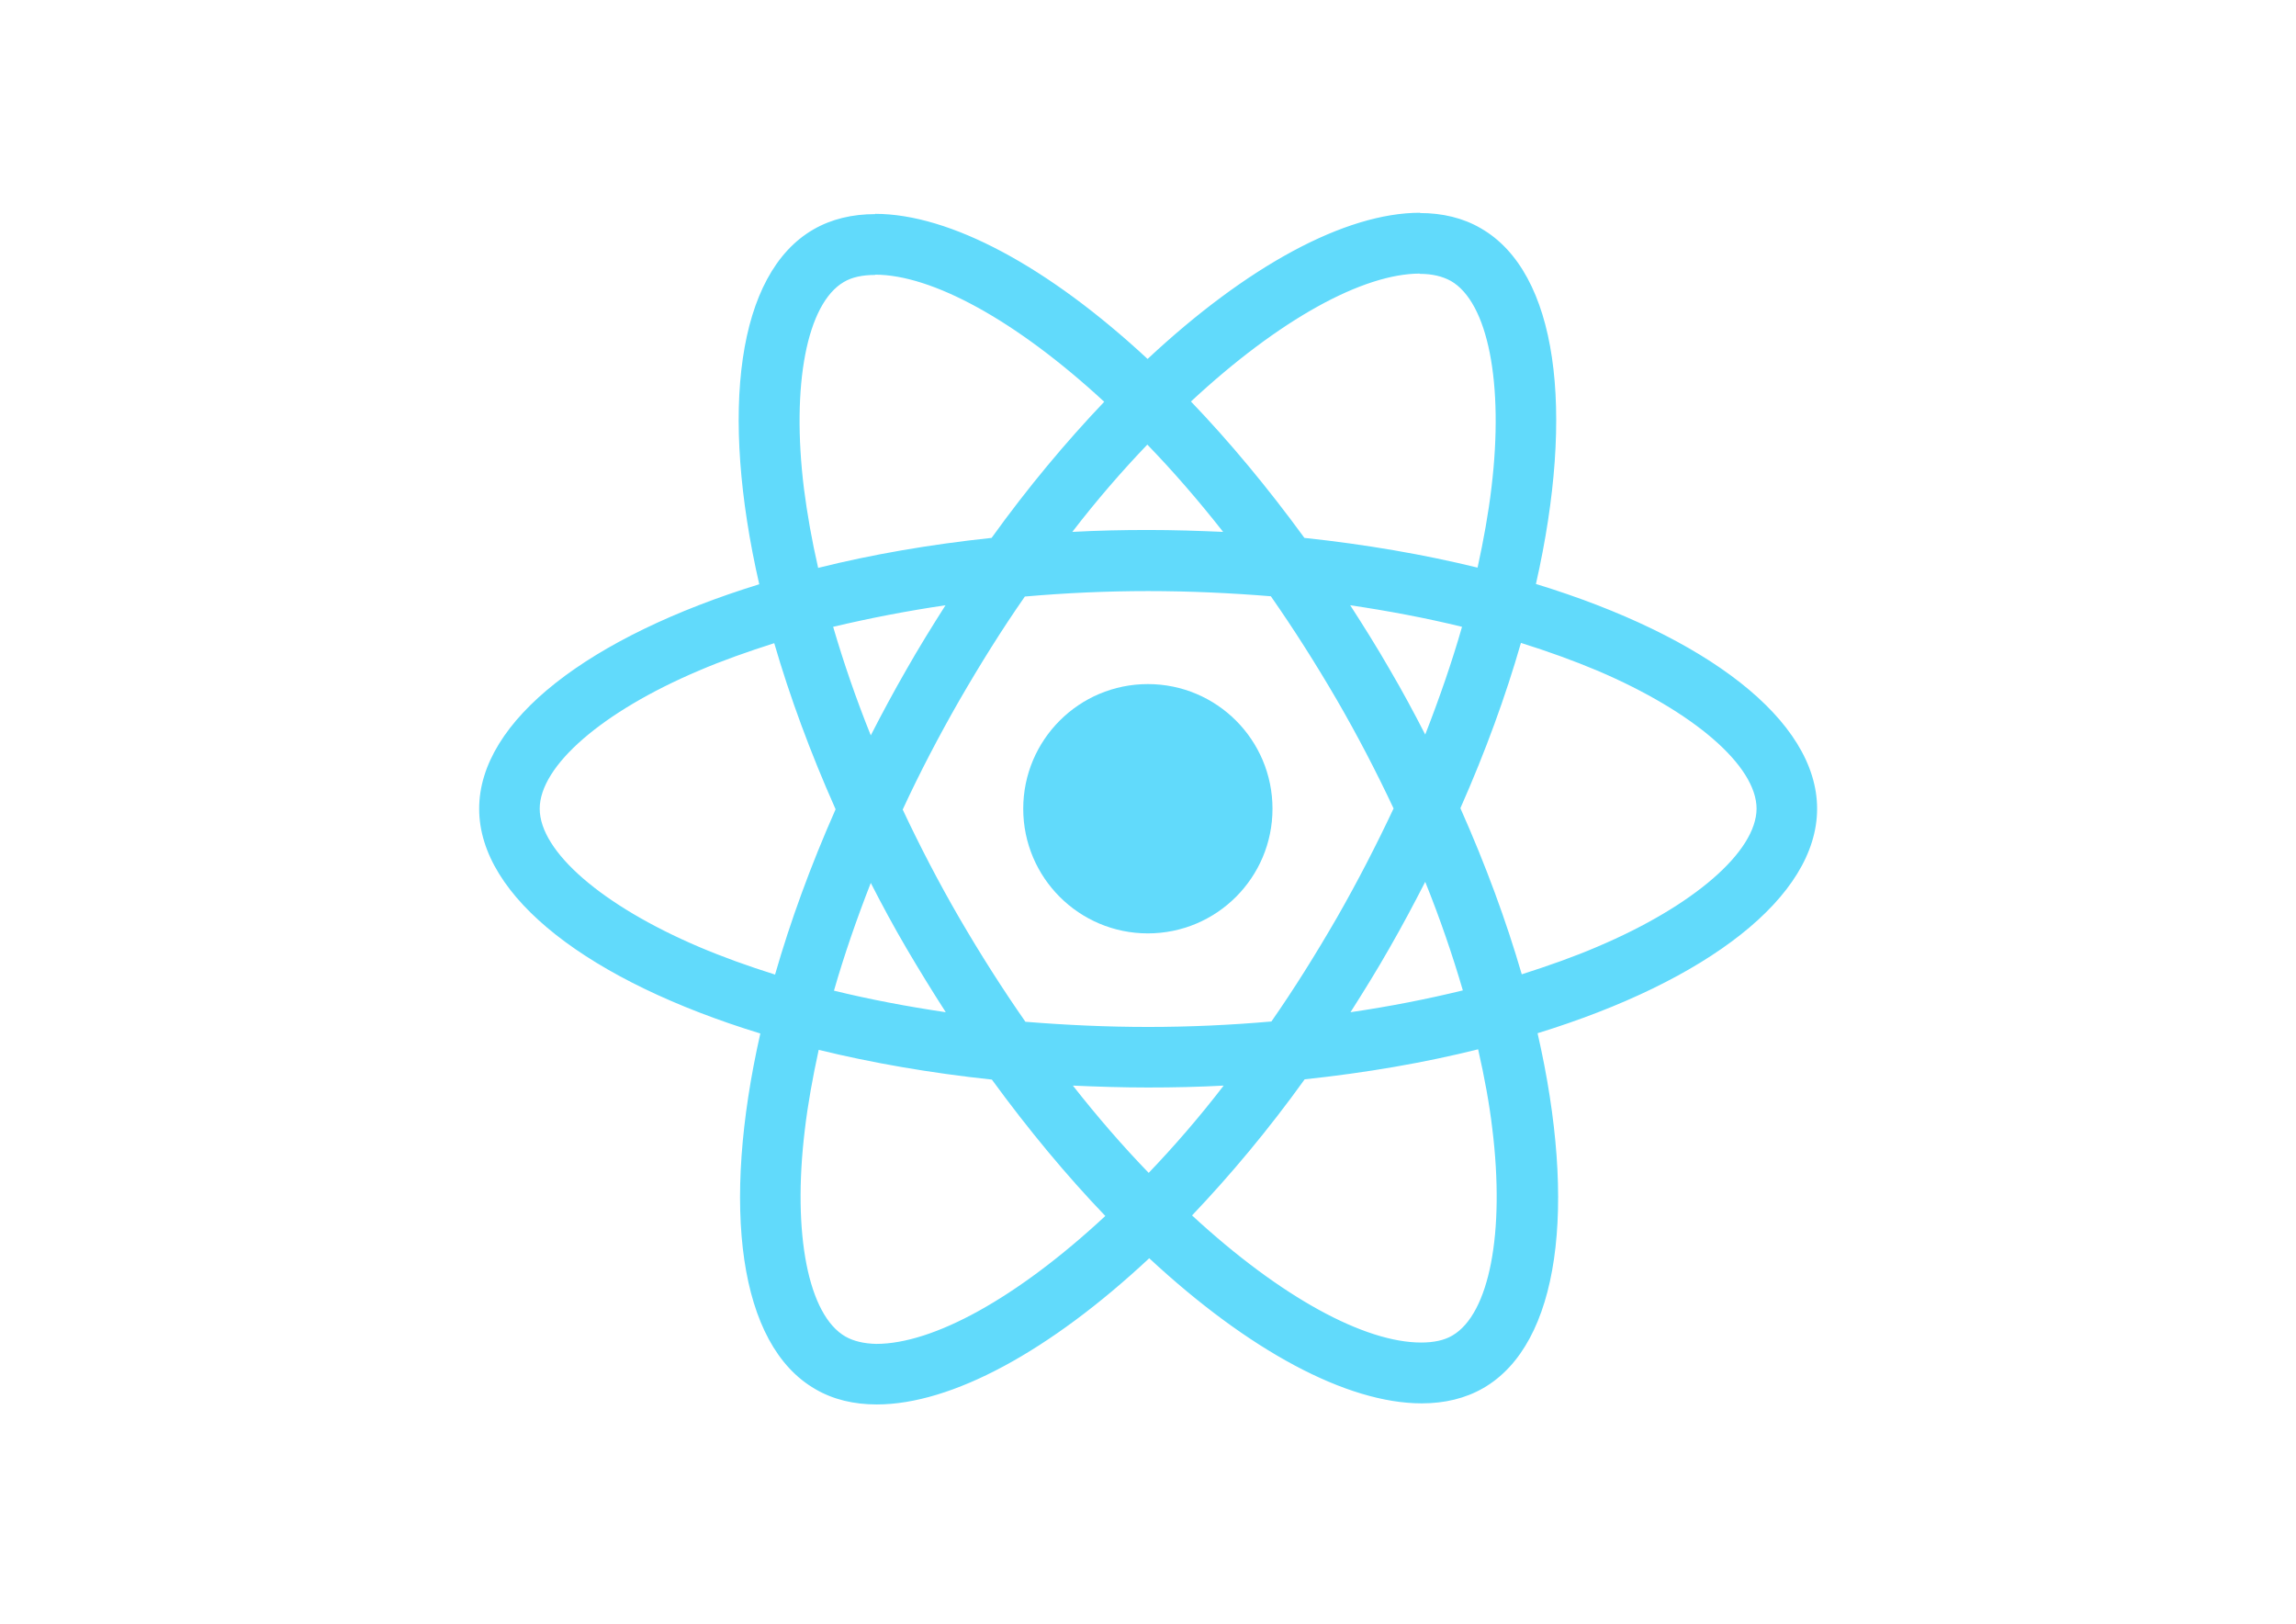
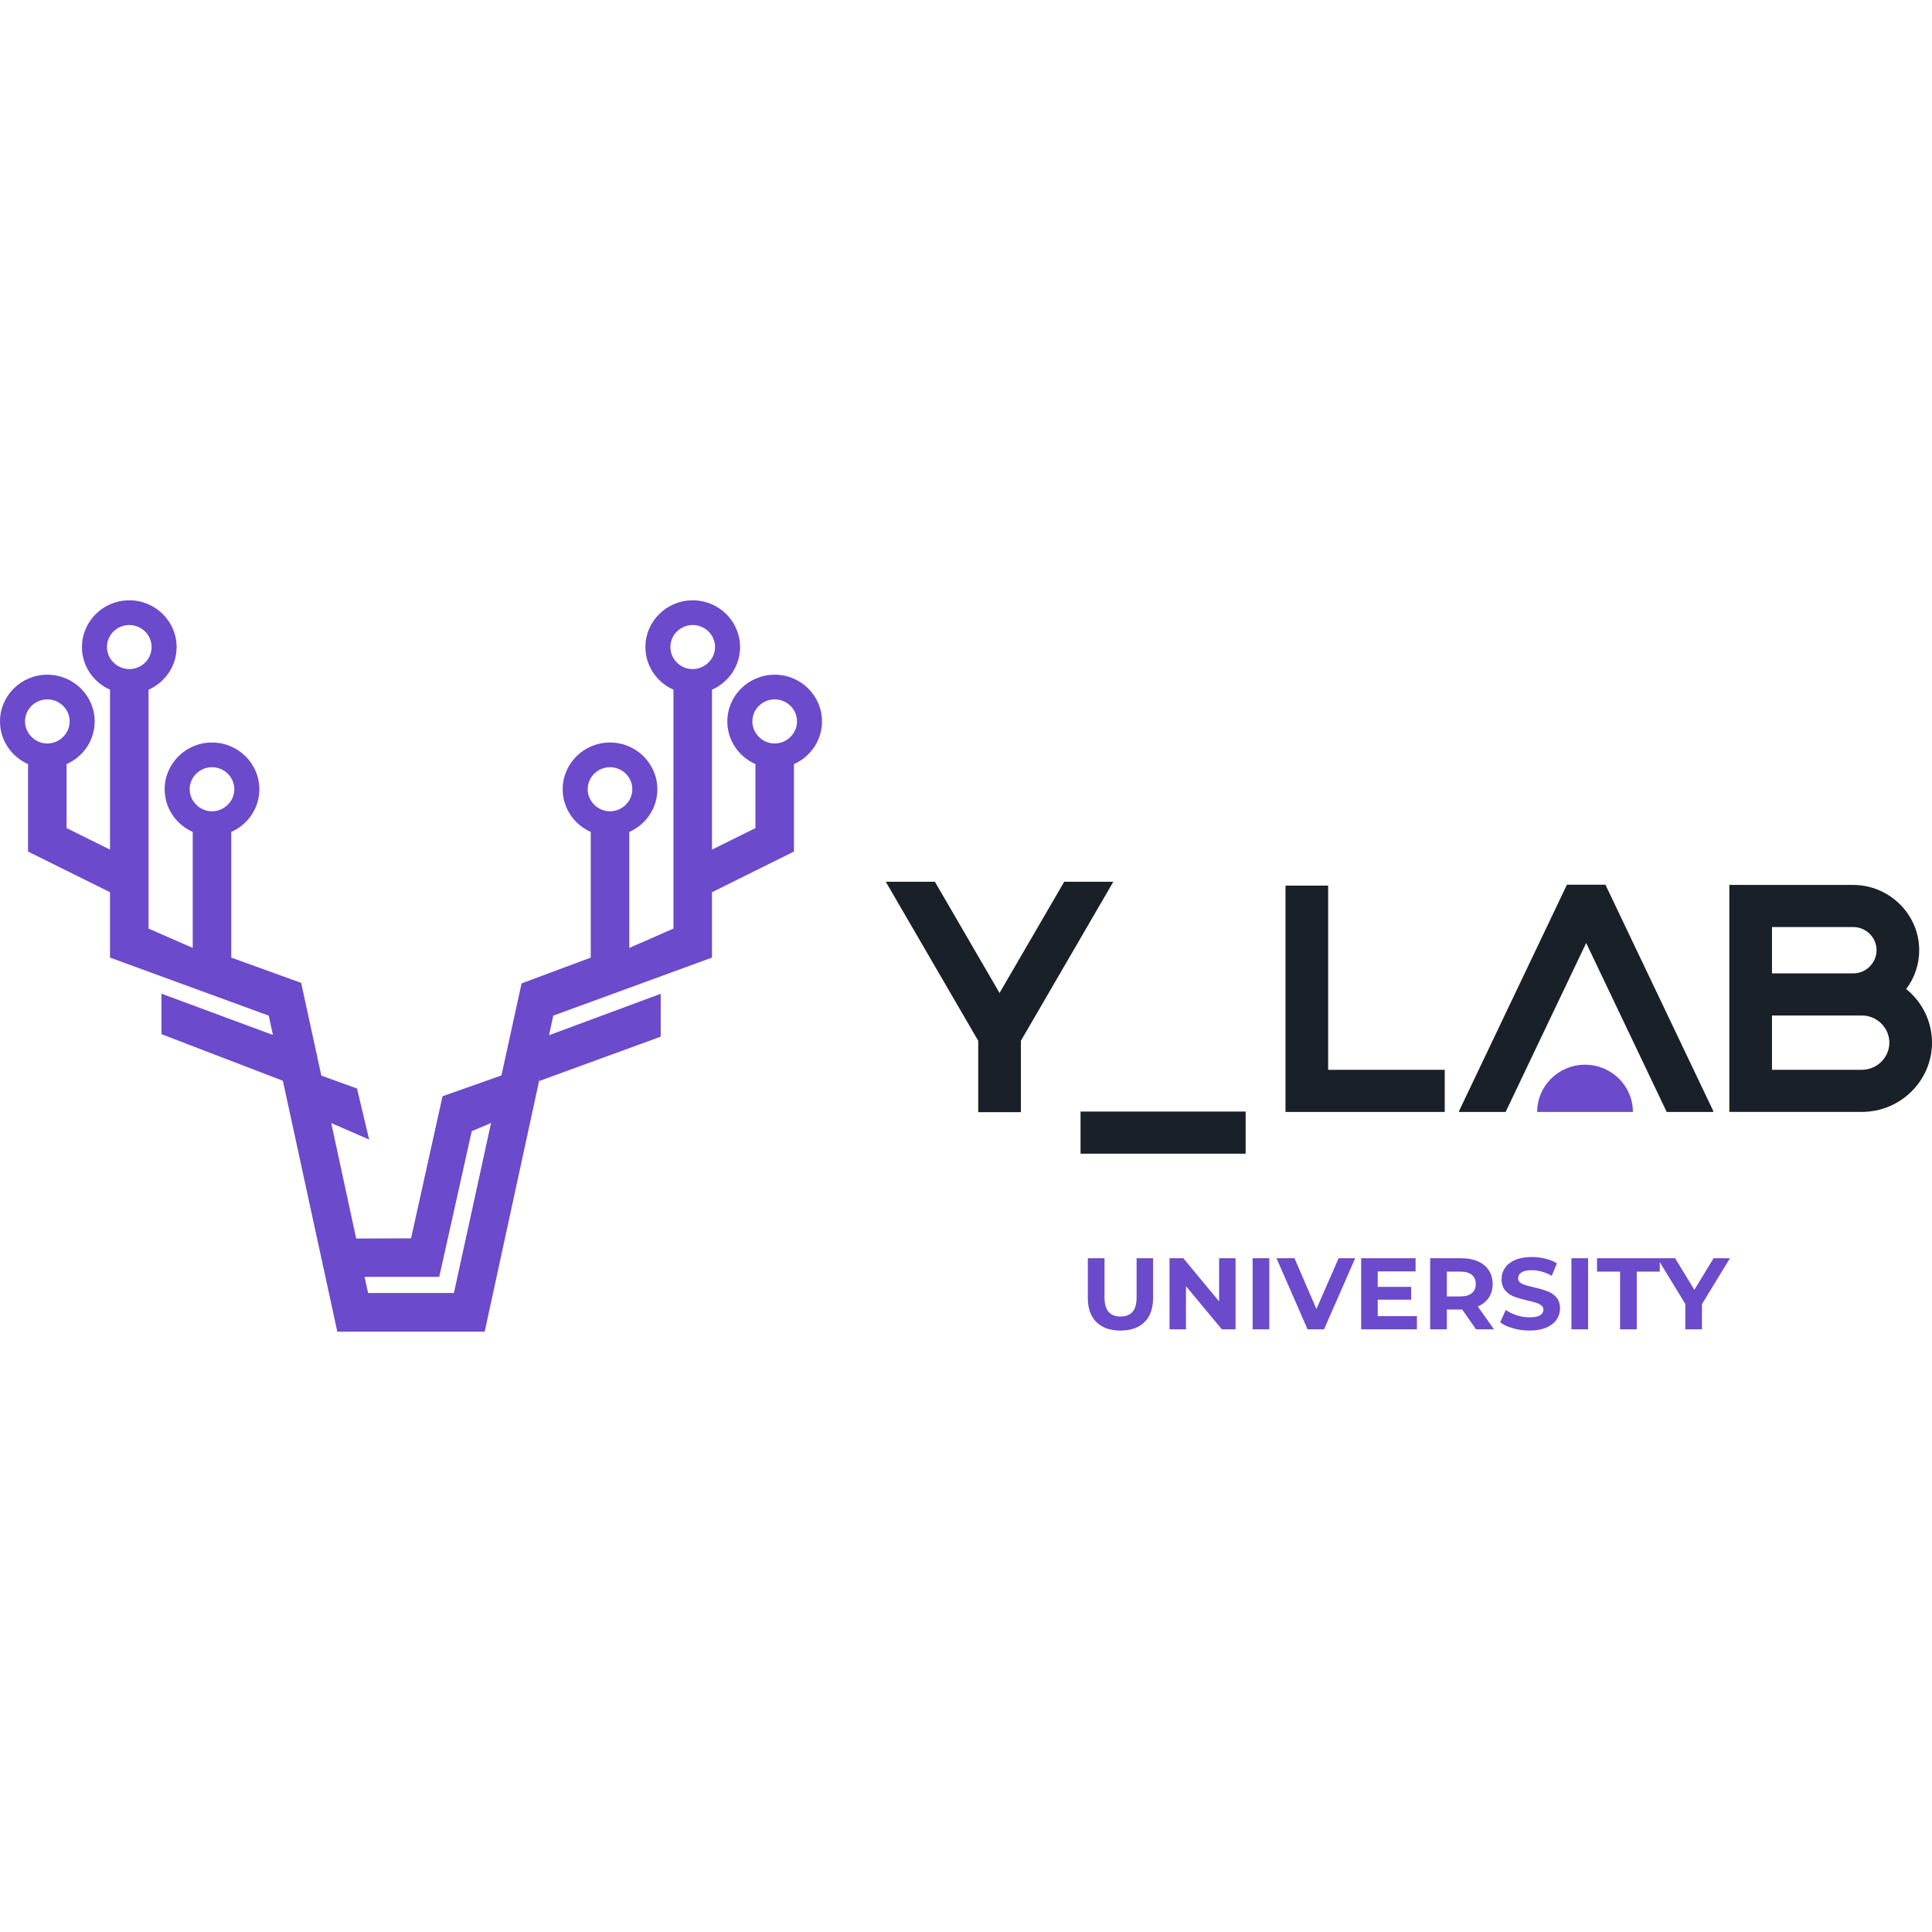
- <svg xmlns="http://www.w3.org/2000/svg" viewBox="0 0 841.9 595.3">
-   <g fill="#61DAFB">
-     <path d="M666.3 296.5c0-32.5-40.7-63.3-103.1-82.4 14.4-63.6 8-114.2-20.2-130.4-6.5-3.8-14.1-5.6-22.4-5.6v22.3c4.6 0 8.3.9 11.4 2.6 13.6 7.8 19.5 37.5 14.9 75.7-1.1 9.4-2.9 19.3-5.1 29.4-19.6-4.8-41-8.5-63.5-10.9-13.5-18.5-27.5-35.3-41.6-50 32.6-30.3 63.2-46.9 84-46.9V78c-27.5 0-63.5 19.6-99.9 53.6-36.4-33.8-72.4-53.2-99.9-53.2v22.3c20.7 0 51.4 16.5 84 46.6-14 14.7-28 31.4-41.3 49.9-22.6 2.4-44 6.1-63.6 11-2.3-10-4-19.7-5.2-29-4.7-38.2 1.1-67.9 14.6-75.8 3-1.8 6.9-2.6 11.5-2.6V78.5c-8.4 0-16 1.8-22.6 5.6-28.1 16.2-34.4 66.7-19.9 130.1-62.2 19.2-102.7 49.9-102.7 82.3 0 32.5 40.7 63.3 103.1 82.4-14.4 63.6-8 114.2 20.2 130.4 6.5 3.8 14.1 5.6 22.5 5.6 27.5 0 63.5-19.6 99.9-53.6 36.4 33.8 72.4 53.2 99.9 53.2 8.4 0 16-1.8 22.6-5.6 28.1-16.2 34.4-66.7 19.9-130.1 62-19.1 102.5-49.9 102.5-82.3zm-130.2-66.7c-3.7 12.9-8.3 26.2-13.5 39.5-4.1-8-8.4-16-13.1-24-4.6-8-9.5-15.8-14.4-23.4 14.2 2.1 27.9 4.7 41 7.9zm-45.8 106.5c-7.8 13.5-15.8 26.3-24.1 38.2-14.9 1.3-30 2-45.2 2-15.1 0-30.2-.7-45-1.9-8.3-11.9-16.4-24.6-24.2-38-7.6-13.1-14.5-26.4-20.8-39.8 6.2-13.4 13.2-26.8 20.7-39.9 7.8-13.5 15.8-26.3 24.1-38.2 14.9-1.3 30-2 45.2-2 15.1 0 30.2.7 45 1.9 8.3 11.9 16.4 24.6 24.2 38 7.6 13.1 14.5 26.4 20.8 39.8-6.3 13.4-13.2 26.8-20.7 39.9zm32.3-13c5.4 13.4 10 26.8 13.8 39.8-13.1 3.2-26.9 5.9-41.2 8 4.9-7.7 9.8-15.6 14.4-23.7 4.6-8 8.9-16.1 13-24.1zM421.2 430c-9.3-9.6-18.6-20.3-27.8-32 9 .4 18.2.7 27.5.7 9.4 0 18.7-.2 27.8-.7-9 11.7-18.3 22.4-27.5 32zm-74.4-58.9c-14.2-2.1-27.9-4.7-41-7.9 3.7-12.9 8.3-26.2 13.5-39.5 4.1 8 8.4 16 13.1 24 4.7 8 9.5 15.8 14.4 23.4zM420.7 163c9.3 9.6 18.6 20.3 27.8 32-9-.4-18.2-.7-27.5-.7-9.4 0-18.7.2-27.8.7 9-11.7 18.3-22.4 27.5-32zm-74 58.9c-4.9 7.7-9.8 15.6-14.4 23.7-4.6 8-8.9 16-13 24-5.4-13.4-10-26.8-13.8-39.8 13.1-3.1 26.9-5.8 41.2-7.9zm-90.5 125.2c-35.4-15.1-58.3-34.9-58.3-50.6 0-15.7 22.9-35.6 58.3-50.6 8.6-3.7 18-7 27.7-10.1 5.7 19.6 13.2 40 22.5 60.9-9.2 20.8-16.6 41.1-22.2 60.6-9.9-3.1-19.3-6.5-28-10.2zM310 490c-13.6-7.8-19.5-37.5-14.9-75.7 1.1-9.4 2.9-19.3 5.1-29.4 19.6 4.8 41 8.5 63.5 10.9 13.5 18.5 27.5 35.3 41.6 50-32.6 30.3-63.2 46.9-84 46.9-4.5-.1-8.3-1-11.3-2.7zm237.2-76.2c4.7 38.2-1.1 67.9-14.6 75.8-3 1.8-6.9 2.6-11.5 2.6-20.7 0-51.4-16.5-84-46.6 14-14.7 28-31.4 41.3-49.9 22.6-2.4 44-6.1 63.6-11 2.3 10.1 4.1 19.8 5.2 29.1zm38.5-66.7c-8.6 3.7-18 7-27.7 10.1-5.7-19.6-13.2-40-22.5-60.9 9.2-20.8 16.6-41.1 22.2-60.6 9.9 3.1 19.3 6.5 28.1 10.2 35.4 15.1 58.3 34.9 58.3 50.6-.1 15.7-23 35.6-58.4 50.6zM320.8 78.4z" />
-     <circle cx="420.9" cy="296.5" r="45.7" />
-     <path d="M520.5 78.1z" />
-   </g>
+ <svg xmlns="http://www.w3.org/2000/svg" width="1em" height="1em" viewBox="0 0 140 53" fill="currentColor" aria-hidden="true" focusable="false" class="">
+   <path d="M57.333 9.843C57.037 10.168 56.612 10.375 56.136 10.375C56.035 10.375 55.935 10.364 55.84 10.346C55.485 10.281 55.173 10.099 54.94 9.843C54.68 9.559 54.518 9.189 54.518 8.777C54.518 7.897 55.245 7.18 56.136 7.18C57.028 7.18 57.754 7.897 57.754 8.777C57.754 9.189 57.592 9.559 57.333 9.843ZM51 4.767C50.762 4.902 50.49 4.986 50.197 4.986C49.306 4.986 48.58 4.268 48.58 3.388C48.58 2.507 49.306 1.791 50.197 1.791C51.089 1.791 51.813 2.505 51.816 3.385V3.388C51.816 3.979 51.484 4.491 51 4.767ZM44.203 15.291C43.79 15.291 43.416 15.132 43.13 14.879C42.798 14.586 42.586 14.165 42.586 13.693C42.586 12.813 43.312 12.095 44.203 12.095C45.095 12.095 45.821 12.813 45.821 13.693C45.821 14.165 45.608 14.586 45.277 14.879C44.991 15.132 44.618 15.291 44.203 15.291ZM32.892 50.195H26.673L26.467 49.256L26.418 49.027H31.829L34.185 38.467L35.583 37.879L32.892 50.195ZM15.363 15.291C14.949 15.291 14.575 15.132 14.289 14.879C13.958 14.586 13.745 14.165 13.745 13.693C13.745 12.813 14.471 12.095 15.363 12.095C16.253 12.095 16.98 12.813 16.98 13.693C16.98 14.165 16.767 14.586 16.436 14.879C16.15 15.132 15.776 15.291 15.363 15.291ZM9.368 4.986C9.075 4.986 8.804 4.902 8.567 4.767C8.082 4.491 7.75 3.979 7.75 3.388V3.385C7.752 2.505 8.476 1.791 9.368 1.791C10.261 1.791 10.986 2.507 10.986 3.388C10.986 4.268 10.261 4.986 9.368 4.986ZM3.727 10.346C3.629 10.364 3.531 10.375 3.43 10.375C2.954 10.375 2.528 10.168 2.233 9.843C1.974 9.559 1.812 9.189 1.812 8.777C1.812 7.897 2.537 7.18 3.43 7.18C4.321 7.18 5.048 7.897 5.048 8.777C5.048 9.189 4.886 9.559 4.627 9.843C4.394 10.099 4.082 10.281 3.727 10.346ZM56.136 5.391C54.243 5.391 52.705 6.91 52.705 8.777C52.705 10.155 53.542 11.34 54.741 11.869V16.507L51.593 18.067V6.478C52.79 5.95 53.629 4.764 53.629 3.388C53.629 2.711 53.423 2.081 53.077 1.552C52.465 0.62 51.404 0 50.197 0C48.306 0 46.768 1.519 46.768 3.388C46.768 4.764 47.605 5.95 48.802 6.479V23.787L45.6 25.19V16.785C46.797 16.255 47.634 15.07 47.634 13.693C47.634 11.825 46.094 10.305 44.203 10.305C42.311 10.305 40.774 11.825 40.774 13.693C40.774 15.07 41.61 16.255 42.808 16.785V25.891L37.794 27.762L36.337 34.429L32.066 35.94L32.06 35.971L29.787 46.235L25.811 46.248L24.002 37.881L26.75 39.076L25.869 35.376L23.286 34.444L21.823 27.723L16.758 25.891V16.785C17.956 16.255 18.793 15.07 18.793 13.693C18.793 11.825 17.254 10.305 15.363 10.305C13.471 10.305 11.932 11.825 11.932 13.693C11.932 15.07 12.77 16.255 13.966 16.785V25.19L10.764 23.787V6.479C11.96 5.95 12.798 4.764 12.798 3.388C12.798 1.519 11.259 0 9.368 0C8.161 0 7.1 0.62 6.489 1.552C6.141 2.081 5.938 2.711 5.938 3.388C5.938 4.764 6.774 5.95 7.972 6.478V18.067L4.825 16.507V11.869C6.023 11.34 6.86 10.155 6.86 8.777C6.86 6.91 5.321 5.391 3.43 5.391C1.538 5.391 0 6.91 0 8.777C0 10.155 0.837 11.34 2.032 11.869V18.207L7.972 21.153V25.891L19.474 30.097L19.777 31.497L11.703 28.507V31.441L20.498 34.817L24.443 53H35.122L39.146 34.455L39.078 34.833L47.877 31.621V28.514L39.783 31.517L40.092 30.097L51.593 25.891V21.153L57.532 18.207V11.869C58.73 11.34 59.565 10.155 59.565 8.777C59.565 6.91 58.027 5.391 56.136 5.391Z" fill="#6B4ACB" />
+   <path d="M81.192 52.917C80.447 52.917 79.867 52.713 79.452 52.306C79.037 51.899 78.829 51.317 78.829 50.561V47.676H80.037V50.517C80.037 51.44 80.424 51.901 81.2 51.901C81.577 51.901 81.865 51.789 82.064 51.566C82.263 51.343 82.362 50.993 82.362 50.517V47.676H83.555V50.561C83.555 51.317 83.348 51.899 82.933 52.306C82.518 52.713 81.938 52.917 81.192 52.917ZM89.533 47.676V52.829H88.542L85.94 49.7V52.829H84.748V47.676H85.747L88.341 50.804V47.676H89.533ZM90.771 47.676H91.978V52.829H90.771V47.676ZM98.202 47.676L95.944 52.829H94.751L92.5 47.676H93.804L95.392 51.356L97.002 47.676H98.202ZM102.675 51.872V52.829H98.635V47.676H102.578V48.633H99.835V49.752H102.257V50.679H99.835V51.872H102.675ZM106.961 52.829L105.955 51.393H105.895H104.844V52.829H103.636V47.676H105.895C106.357 47.676 106.758 47.752 107.099 47.904C107.439 48.056 107.701 48.272 107.885 48.552C108.069 48.831 108.161 49.163 108.161 49.545C108.161 49.928 108.068 50.258 107.881 50.536C107.695 50.813 107.431 51.025 107.088 51.172L108.258 52.829H106.961ZM106.939 49.545C106.939 49.256 106.844 49.034 106.655 48.879C106.467 48.725 106.191 48.647 105.828 48.647H104.844V50.444H105.828C106.191 50.444 106.467 50.365 106.655 50.208C106.844 50.051 106.939 49.83 106.939 49.545ZM110.83 52.917C110.417 52.917 110.018 52.862 109.633 52.751C109.248 52.641 108.939 52.497 108.705 52.321L109.115 51.423C109.339 51.585 109.605 51.715 109.913 51.813C110.221 51.911 110.529 51.96 110.837 51.96C111.18 51.96 111.433 51.91 111.597 51.809C111.761 51.709 111.843 51.575 111.843 51.408C111.843 51.285 111.795 51.183 111.698 51.102C111.601 51.022 111.477 50.956 111.325 50.907C111.174 50.858 110.969 50.804 110.71 50.745C110.313 50.652 109.987 50.559 109.734 50.466C109.481 50.372 109.263 50.223 109.082 50.017C108.9 49.81 108.81 49.536 108.81 49.192C108.81 48.893 108.892 48.622 109.056 48.379C109.22 48.136 109.467 47.943 109.797 47.801C110.128 47.658 110.532 47.587 111.009 47.587C111.342 47.587 111.667 47.627 111.985 47.705C112.303 47.784 112.581 47.897 112.82 48.044L112.447 48.949C111.965 48.679 111.483 48.544 111.001 48.544C110.663 48.544 110.413 48.598 110.252 48.706C110.09 48.814 110.01 48.957 110.01 49.133C110.01 49.31 110.103 49.441 110.289 49.527C110.476 49.613 110.76 49.698 111.143 49.781C111.54 49.874 111.866 49.968 112.119 50.061C112.373 50.154 112.59 50.301 112.772 50.502C112.953 50.704 113.044 50.976 113.044 51.32C113.044 51.614 112.96 51.883 112.794 52.126C112.627 52.369 112.378 52.561 112.045 52.703C111.712 52.846 111.307 52.917 110.83 52.917ZM113.871 47.676H115.079V52.829H113.871V47.676ZM117.397 48.647H115.727V47.676H120.274V48.647H118.604V52.829H117.397V48.647ZM123.33 51.003V52.829H122.123V50.988L120.103 47.676H121.385L122.779 49.965L124.173 47.676H125.358L123.33 51.003Z" fill="#6B4ACB" />
+   <path d="M73.977 31.921V37.093H70.886V31.921L64.188 20.397H67.747L72.431 28.456L77.116 20.397H80.675L73.977 31.921Z" fill="#1A2028" />
+   <path d="M78.3 37.048H90.264V40.1H78.3V37.048Z" fill="#1A2028" />
+   <path d="M128.405 34.021H134.918C135.464 34.021 135.962 33.8 136.324 33.442C136.685 33.085 136.91 32.593 136.91 32.054C136.91 31.515 136.685 31.023 136.324 30.666C135.962 30.309 135.464 30.087 134.918 30.087H134.282H128.405V34.021ZM96.242 20.675V34.023H104.691V37.075H93.152V20.675H96.242ZM120.777 37.078L114.94 24.832L109.103 37.078H105.734V36.997L113.546 20.608H116.335L124.146 36.997V37.078H120.777ZM125.315 27.035V20.625H134.282C135.597 20.625 136.793 21.157 137.661 22.013L137.667 22.019C138.534 22.876 139.073 24.057 139.073 25.356C139.073 26.408 138.721 27.382 138.129 28.169C138.261 28.276 138.388 28.389 138.509 28.508C139.429 29.417 140 30.672 140 32.054C140 33.436 139.429 34.691 138.509 35.6C137.588 36.509 136.317 37.073 134.918 37.073H125.315V28.561V27.035ZM134.282 27.035C134.752 27.035 135.177 26.848 135.482 26.547V26.541C135.791 26.236 135.983 25.816 135.983 25.356C135.983 24.893 135.792 24.473 135.485 24.168C135.176 23.865 134.751 23.676 134.282 23.676H128.405V27.035H134.282Z" fill="#1A2028" />
+   <path fill-rule="evenodd" clip-rule="evenodd" d="M114.858 37.078H111.39C111.39 35.187 112.943 33.653 114.858 33.653C116.773 33.653 118.326 35.187 118.326 37.078H114.858Z" fill="#6B4ACB" />
</svg>
